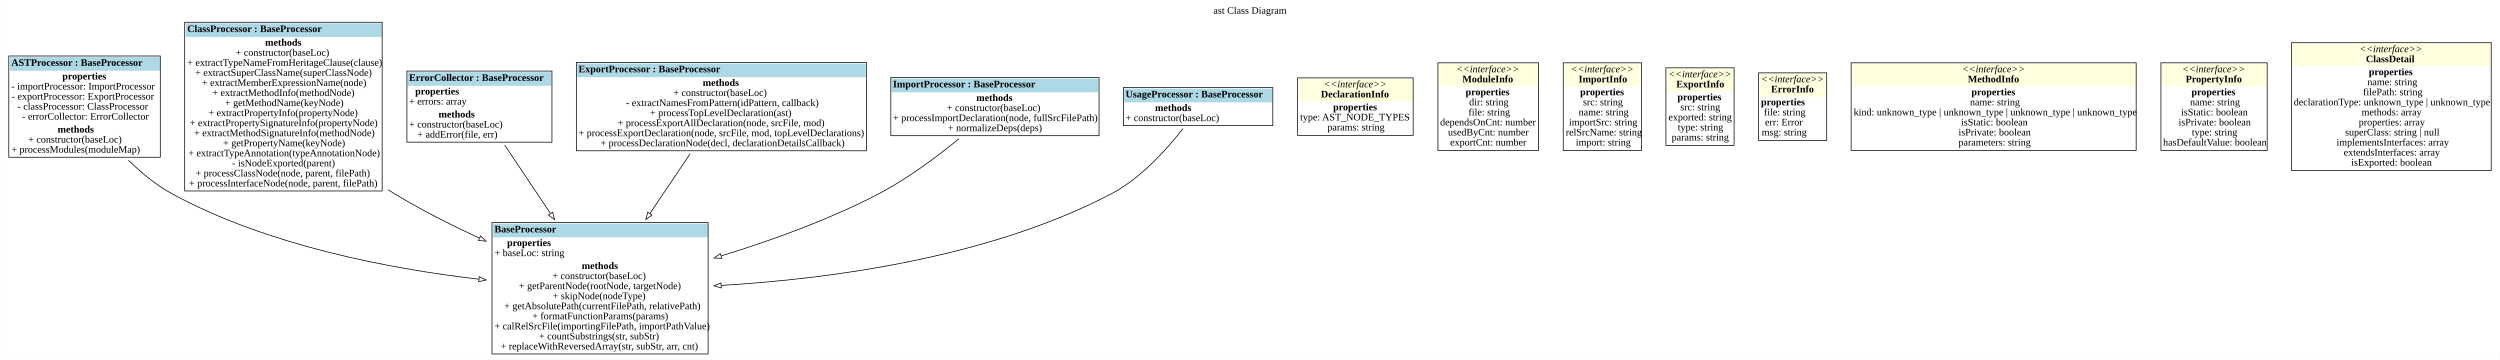
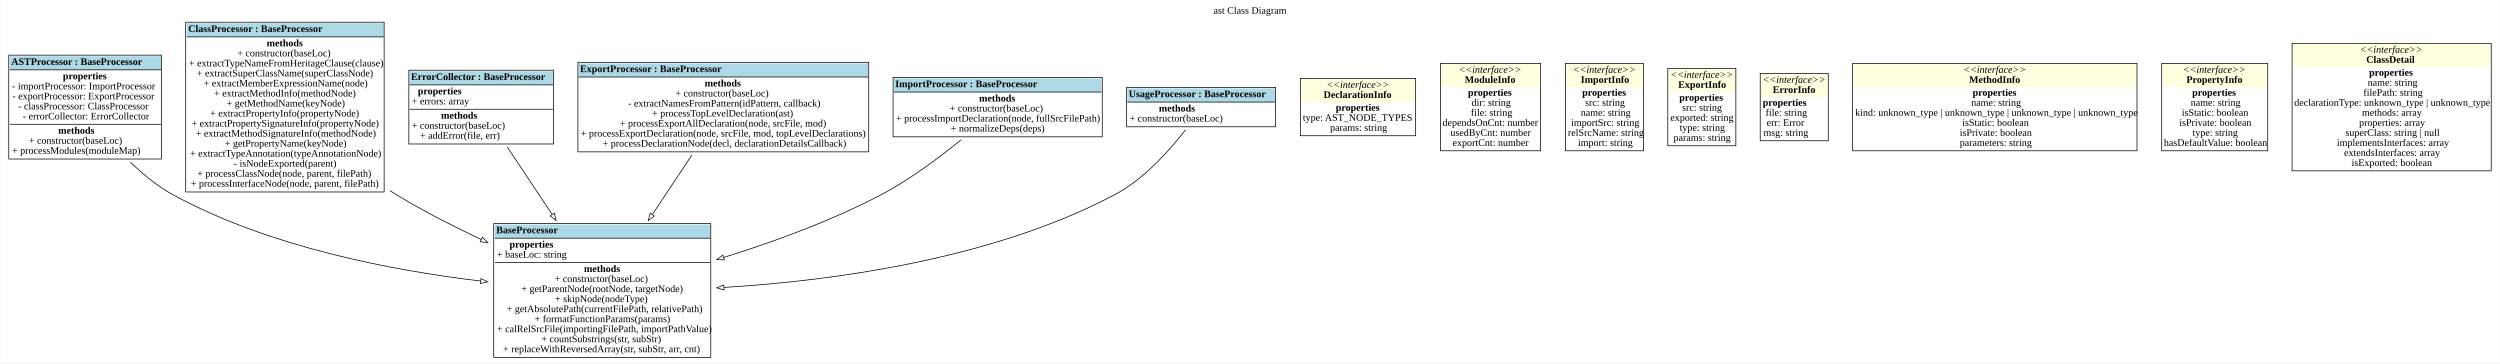
- <svg xmlns="http://www.w3.org/2000/svg" width="3482pt" height="501pt" viewBox="0.00 0.00 3481.50 501.00">
-   <g id="graph0" class="graph" transform="scale(1 1) rotate(0) translate(4 497)">
-     <polygon fill="white" stroke="transparent" points="-4,4 -4,-497 3477.5,-497 3477.5,4 -4,4" />
-     <text text-anchor="middle" x="1736.75" y="-477.8" font-family="Times New Roman,serif" font-size="14.00">ast Class Diagram</text>
+ <svg xmlns="http://www.w3.org/2000/svg" width="3490pt" height="507pt" viewBox="0.00 0.00 3489.50 507.00">
+   <g id="graph0" class="graph" transform="scale(1 1) rotate(0) translate(4 503)">
+     <polygon fill="white" stroke="transparent" points="-4,4 -4,-503 3485.5,-503 3485.5,4 -4,4" />
+     <text text-anchor="middle" x="1740.75" y="-483.8" font-family="Times New Roman,serif" font-size="14.00">ast Class Diagram</text>
    <g id="node1" class="node">
-       <polygon fill="lightblue" stroke="transparent" points="9.5,-398.5 9.5,-417.5 218.5,-417.5 218.5,-398.5 9.5,-398.5" />
-       <text text-anchor="start" x="11.5" y="-405.3" font-family="Times New Roman,serif" font-weight="bold" font-size="14.00">ASTProcessor : BaseProcessor</text>
-       <text text-anchor="start" x="82.5" y="-386.3" font-family="Times New Roman,serif" font-weight="bold" font-size="14.00">properties</text>
-       <text text-anchor="start" x="11.5" y="-372.3" font-family="Times New Roman,serif" font-size="14.00">- importProcessor: ImportProcessor</text>
-       <text text-anchor="start" x="12" y="-358.3" font-family="Times New Roman,serif" font-size="14.00">- exportProcessor: ExportProcessor</text>
-       <text text-anchor="start" x="20" y="-344.3" font-family="Times New Roman,serif" font-size="14.00">- classProcessor: ClassProcessor</text>
-       <text text-anchor="start" x="26.5" y="-330.3" font-family="Times New Roman,serif" font-size="14.00">- errorCollector: ErrorCollector</text>
-       <text text-anchor="start" x="76" y="-312.3" font-family="Times New Roman,serif" font-weight="bold" font-size="14.00">methods</text>
-       <text text-anchor="start" x="35" y="-298.3" font-family="Times New Roman,serif" font-size="14.00">+ constructor(baseLoc)</text>
-       <text text-anchor="start" x="11.5" y="-284.3" font-family="Times New Roman,serif" font-size="14.00">+ processModules(moduleMap)</text>
-       <polygon fill="none" stroke="black" points="8,-278 8,-419 219,-419 219,-278 8,-278" />
+       <polygon fill="lightblue" stroke="transparent" points="9.5,-405.5 9.5,-424.5 220.5,-424.5 220.5,-405.5 9.5,-405.5" />
+       <text text-anchor="start" x="11.5" y="-412.3" font-family="Times New Roman,serif" font-weight="bold" font-size="14.00">ASTProcessor : BaseProcessor</text>
+       <polyline fill="none" stroke="black" points="220.5,-405.5 9.5,-405.5 " />
+       <text text-anchor="start" x="83.5" y="-392.3" font-family="Times New Roman,serif" font-weight="bold" font-size="14.00">properties</text>
+       <text text-anchor="start" x="12.5" y="-378.3" font-family="Times New Roman,serif" font-size="14.00">- importProcessor: ImportProcessor</text>
+       <text text-anchor="start" x="13" y="-364.3" font-family="Times New Roman,serif" font-size="14.00">- exportProcessor: ExportProcessor</text>
+       <text text-anchor="start" x="21" y="-350.3" font-family="Times New Roman,serif" font-size="14.00">- classProcessor: ClassProcessor</text>
+       <text text-anchor="start" x="27.5" y="-336.3" font-family="Times New Roman,serif" font-size="14.00">- errorCollector: ErrorCollector</text>
+       <polyline fill="none" stroke="black" points="220.5,-329.5 9.5,-329.5 " />
+       <text text-anchor="start" x="77" y="-316.3" font-family="Times New Roman,serif" font-weight="bold" font-size="14.00">methods</text>
+       <text text-anchor="start" x="36" y="-302.3" font-family="Times New Roman,serif" font-size="14.00">+ constructor(baseLoc)</text>
+       <text text-anchor="start" x="12.5" y="-288.3" font-family="Times New Roman,serif" font-size="14.00">+ processModules(moduleMap)</text>
+       <polygon fill="none" stroke="black" points="8,-281 8,-426 221,-426 221,-281 8,-281" />
    </g>
    <g id="node2" class="node">
-       <polygon fill="lightblue" stroke="transparent" points="682.5,-166.5 682.5,-185.5 981.5,-185.5 981.5,-166.5 682.5,-166.5" />
-       <text text-anchor="start" x="684.5" y="-173.3" font-family="Times New Roman,serif" font-weight="bold" font-size="14.00">BaseProcessor</text>
-       <text text-anchor="start" x="702" y="-154.3" font-family="Times New Roman,serif" font-weight="bold" font-size="14.00">properties</text>
-       <text text-anchor="start" x="684.5" y="-140.3" font-family="Times New Roman,serif" font-size="14.00">+ baseLoc: string</text>
-       <text text-anchor="start" x="806" y="-122.3" font-family="Times New Roman,serif" font-weight="bold" font-size="14.00">methods</text>
-       <text text-anchor="start" x="765" y="-108.3" font-family="Times New Roman,serif" font-size="14.00">+ constructor(baseLoc)</text>
-       <text text-anchor="start" x="718.5" y="-94.3" font-family="Times New Roman,serif" font-size="14.00">+ getParentNode(rootNode, targetNode)</text>
-       <text text-anchor="start" x="765.5" y="-80.3" font-family="Times New Roman,serif" font-size="14.00">+ skipNode(nodeType)</text>
-       <text text-anchor="start" x="698" y="-66.3" font-family="Times New Roman,serif" font-size="14.00">+ getAbsolutePath(currentFilePath, relativePath)</text>
-       <text text-anchor="start" x="737" y="-52.3" font-family="Times New Roman,serif" font-size="14.00">+ formatFunctionParams(params)</text>
-       <text text-anchor="start" x="684.5" y="-38.3" font-family="Times New Roman,serif" font-size="14.00">+ calRelSrcFile(importingFilePath, importPathValue)</text>
-       <text text-anchor="start" x="746.5" y="-24.3" font-family="Times New Roman,serif" font-size="14.00">+ countSubstrings(str, subStr)</text>
-       <text text-anchor="start" x="693" y="-10.3" font-family="Times New Roman,serif" font-size="14.00">+ replaceWithReversedArray(str, subStr, arr, cnt)</text>
-       <polygon fill="none" stroke="black" points="681,-4 681,-187 982,-187 982,-4 681,-4" />
+       <polygon fill="lightblue" stroke="transparent" points="686.5,-170.5 686.5,-189.5 987.5,-189.5 987.5,-170.5 686.5,-170.5" />
+       <text text-anchor="start" x="688.5" y="-177.3" font-family="Times New Roman,serif" font-weight="bold" font-size="14.00">BaseProcessor</text>
+       <polyline fill="none" stroke="black" points="987.5,-170.5 686.5,-170.5 " />
+       <text text-anchor="start" x="707" y="-157.3" font-family="Times New Roman,serif" font-weight="bold" font-size="14.00">properties</text>
+       <text text-anchor="start" x="689.5" y="-143.3" font-family="Times New Roman,serif" font-size="14.00">+ baseLoc: string</text>
+       <polyline fill="none" stroke="black" points="987.5,-136.5 686.5,-136.5 " />
+       <text text-anchor="start" x="811" y="-123.3" font-family="Times New Roman,serif" font-weight="bold" font-size="14.00">methods</text>
+       <text text-anchor="start" x="770" y="-109.3" font-family="Times New Roman,serif" font-size="14.00">+ constructor(baseLoc)</text>
+       <text text-anchor="start" x="723.5" y="-95.3" font-family="Times New Roman,serif" font-size="14.00">+ getParentNode(rootNode, targetNode)</text>
+       <text text-anchor="start" x="770.5" y="-81.3" font-family="Times New Roman,serif" font-size="14.00">+ skipNode(nodeType)</text>
+       <text text-anchor="start" x="703" y="-67.3" font-family="Times New Roman,serif" font-size="14.00">+ getAbsolutePath(currentFilePath, relativePath)</text>
+       <text text-anchor="start" x="742" y="-53.3" font-family="Times New Roman,serif" font-size="14.00">+ formatFunctionParams(params)</text>
+       <text text-anchor="start" x="689.5" y="-39.3" font-family="Times New Roman,serif" font-size="14.00">+ calRelSrcFile(importingFilePath, importPathValue)</text>
+       <text text-anchor="start" x="751.5" y="-25.3" font-family="Times New Roman,serif" font-size="14.00">+ countSubstrings(str, subStr)</text>
+       <text text-anchor="start" x="698" y="-11.3" font-family="Times New Roman,serif" font-size="14.00">+ replaceWithReversedArray(str, subStr, arr, cnt)</text>
+       <polygon fill="none" stroke="black" points="685,-4 685,-191 988,-191 988,-4 685,-4" />
    </g>
    <g id="edge1" class="edge">
-       <path fill="none" stroke="black" d="M174.63,-273.88C192.59,-256.21 213.39,-239 235.5,-227 368.39,-154.85 538.41,-122.59 662.82,-108.16" />
-       <polygon fill="none" stroke="black" points="663.29,-111.63 672.83,-107.03 662.5,-104.68 663.29,-111.63" />
+       <path fill="none" stroke="black" d="M177.76,-276.72C195.49,-259.46 215.88,-242.77 237.5,-231 370.93,-158.37 541.63,-125.54 666.64,-110.71" />
+       <polygon fill="none" stroke="black" points="667.17,-114.17 676.7,-109.54 666.36,-107.22 667.17,-114.17" />
    </g>
    <g id="node3" class="node">
-       <polygon fill="lightblue" stroke="transparent" points="254.5,-445.5 254.5,-464.5 527.5,-464.5 527.5,-445.5 254.5,-445.5" />
-       <text text-anchor="start" x="256.5" y="-452.3" font-family="Times New Roman,serif" font-weight="bold" font-size="14.00">ClassProcessor : BaseProcessor</text>
-       <text text-anchor="start" x="365" y="-433.3" font-family="Times New Roman,serif" font-weight="bold" font-size="14.00">methods</text>
-       <text text-anchor="start" x="324" y="-419.3" font-family="Times New Roman,serif" font-size="14.00">+ constructor(baseLoc)</text>
-       <text text-anchor="start" x="256.5" y="-405.3" font-family="Times New Roman,serif" font-size="14.00">+ extractTypeNameFromHeritageClause(clause)</text>
-       <text text-anchor="start" x="267.5" y="-391.3" font-family="Times New Roman,serif" font-size="14.00">+ extractSuperClassName(superClassNode)</text>
-       <text text-anchor="start" x="277" y="-377.3" font-family="Times New Roman,serif" font-size="14.00">+ extractMemberExpressionName(node)</text>
-       <text text-anchor="start" x="291.5" y="-363.3" font-family="Times New Roman,serif" font-size="14.00">+ extractMethodInfo(methodNode)</text>
-       <text text-anchor="start" x="309" y="-349.3" font-family="Times New Roman,serif" font-size="14.00">+ getMethodName(keyNode)</text>
-       <text text-anchor="start" x="286" y="-335.3" font-family="Times New Roman,serif" font-size="14.00">+ extractPropertyInfo(propertyNode)</text>
-       <text text-anchor="start" x="260" y="-321.3" font-family="Times New Roman,serif" font-size="14.00">+ extractPropertySignatureInfo(propertyNode)</text>
-       <text text-anchor="start" x="266" y="-307.3" font-family="Times New Roman,serif" font-size="14.00">+ extractMethodSignatureInfo(methodNode)</text>
-       <text text-anchor="start" x="306.5" y="-293.3" font-family="Times New Roman,serif" font-size="14.00">+ getPropertyName(keyNode)</text>
-       <text text-anchor="start" x="258" y="-279.3" font-family="Times New Roman,serif" font-size="14.00">+ extractTypeAnnotation(typeAnnotationNode)</text>
-       <text text-anchor="start" x="319" y="-265.3" font-family="Times New Roman,serif" font-size="14.00">- isNodeExported(parent)</text>
-       <text text-anchor="start" x="268" y="-251.3" font-family="Times New Roman,serif" font-size="14.00">+ processClassNode(node, parent, filePath)</text>
-       <text text-anchor="start" x="259" y="-237.3" font-family="Times New Roman,serif" font-size="14.00">+ processInterfaceNode(node, parent, filePath)</text>
-       <polygon fill="none" stroke="black" points="253,-231 253,-466 528,-466 528,-231 253,-231" />
+       <polygon fill="lightblue" stroke="transparent" points="256.5,-451.5 256.5,-470.5 531.5,-470.5 531.5,-451.5 256.5,-451.5" />
+       <text text-anchor="start" x="258.5" y="-458.3" font-family="Times New Roman,serif" font-weight="bold" font-size="14.00">ClassProcessor : BaseProcessor</text>
+       <polyline fill="none" stroke="black" points="531.5,-451.5 256.5,-451.5 " />
+       <text text-anchor="start" x="368" y="-438.3" font-family="Times New Roman,serif" font-weight="bold" font-size="14.00">methods</text>
+       <text text-anchor="start" x="327" y="-424.3" font-family="Times New Roman,serif" font-size="14.00">+ constructor(baseLoc)</text>
+       <text text-anchor="start" x="259.5" y="-410.3" font-family="Times New Roman,serif" font-size="14.00">+ extractTypeNameFromHeritageClause(clause)</text>
+       <text text-anchor="start" x="270.5" y="-396.3" font-family="Times New Roman,serif" font-size="14.00">+ extractSuperClassName(superClassNode)</text>
+       <text text-anchor="start" x="280" y="-382.3" font-family="Times New Roman,serif" font-size="14.00">+ extractMemberExpressionName(node)</text>
+       <text text-anchor="start" x="294.5" y="-368.3" font-family="Times New Roman,serif" font-size="14.00">+ extractMethodInfo(methodNode)</text>
+       <text text-anchor="start" x="312" y="-354.3" font-family="Times New Roman,serif" font-size="14.00">+ getMethodName(keyNode)</text>
+       <text text-anchor="start" x="289" y="-340.3" font-family="Times New Roman,serif" font-size="14.00">+ extractPropertyInfo(propertyNode)</text>
+       <text text-anchor="start" x="263" y="-326.3" font-family="Times New Roman,serif" font-size="14.00">+ extractPropertySignatureInfo(propertyNode)</text>
+       <text text-anchor="start" x="269" y="-312.3" font-family="Times New Roman,serif" font-size="14.00">+ extractMethodSignatureInfo(methodNode)</text>
+       <text text-anchor="start" x="309.5" y="-298.3" font-family="Times New Roman,serif" font-size="14.00">+ getPropertyName(keyNode)</text>
+       <text text-anchor="start" x="261" y="-284.3" font-family="Times New Roman,serif" font-size="14.00">+ extractTypeAnnotation(typeAnnotationNode)</text>
+       <text text-anchor="start" x="322" y="-270.3" font-family="Times New Roman,serif" font-size="14.00">- isNodeExported(parent)</text>
+       <text text-anchor="start" x="271" y="-256.3" font-family="Times New Roman,serif" font-size="14.00">+ processClassNode(node, parent, filePath)</text>
+       <text text-anchor="start" x="262" y="-242.3" font-family="Times New Roman,serif" font-size="14.00">+ processInterfaceNode(node, parent, filePath)</text>
+       <polygon fill="none" stroke="black" points="255,-235 255,-472 532,-472 532,-235 255,-235" />
    </g>
    <g id="edge2" class="edge">
-       <path fill="none" stroke="black" d="M536.29,-232.71C539.37,-230.76 542.44,-228.85 545.5,-227 582.42,-204.64 623.83,-183.64 663.43,-165.3" />
-       <polygon fill="none" stroke="black" points="665.02,-168.42 672.64,-161.06 662.09,-162.06 665.02,-168.42" />
+       <path fill="none" stroke="black" d="M540.24,-236.77C543.33,-234.8 546.42,-232.88 549.5,-231 586.46,-208.49 627.88,-187.27 667.51,-168.69" />
+       <polygon fill="none" stroke="black" points="669.15,-171.79 676.74,-164.39 666.19,-165.44 669.15,-171.79" />
    </g>
    <g id="node4" class="node">
-       <polygon fill="lightblue" stroke="transparent" points="563.5,-377.5 563.5,-396.5 763.5,-396.5 763.5,-377.5 563.5,-377.5" />
-       <text text-anchor="start" x="565.5" y="-384.3" font-family="Times New Roman,serif" font-weight="bold" font-size="14.00">ErrorCollector : BaseProcessor</text>
-       <text text-anchor="start" x="574" y="-365.3" font-family="Times New Roman,serif" font-weight="bold" font-size="14.00">properties</text>
-       <text text-anchor="start" x="565.5" y="-351.3" font-family="Times New Roman,serif" font-size="14.00">+ errors: array</text>
-       <text text-anchor="start" x="606.5" y="-333.3" font-family="Times New Roman,serif" font-weight="bold" font-size="14.00">methods</text>
-       <text text-anchor="start" x="565.5" y="-319.3" font-family="Times New Roman,serif" font-size="14.00">+ constructor(baseLoc)</text>
-       <text text-anchor="start" x="577" y="-305.3" font-family="Times New Roman,serif" font-size="14.00">+ addError(file, err)</text>
-       <polygon fill="none" stroke="black" points="562.5,-299 562.5,-398 764.5,-398 764.5,-299 562.5,-299" />
+       <polygon fill="lightblue" stroke="transparent" points="567.5,-384.5 567.5,-403.5 767.5,-403.5 767.5,-384.5 567.5,-384.5" />
+       <text text-anchor="start" x="569.5" y="-391.3" font-family="Times New Roman,serif" font-weight="bold" font-size="14.00">ErrorCollector : BaseProcessor</text>
+       <polyline fill="none" stroke="black" points="767.5,-384.5 567.5,-384.5 " />
+       <text text-anchor="start" x="579" y="-371.3" font-family="Times New Roman,serif" font-weight="bold" font-size="14.00">properties</text>
+       <text text-anchor="start" x="570.5" y="-357.3" font-family="Times New Roman,serif" font-size="14.00">+ errors: array</text>
+       <polyline fill="none" stroke="black" points="767.5,-350.5 567.5,-350.5 " />
+       <text text-anchor="start" x="611.5" y="-337.3" font-family="Times New Roman,serif" font-weight="bold" font-size="14.00">methods</text>
+       <text text-anchor="start" x="570.5" y="-323.3" font-family="Times New Roman,serif" font-size="14.00">+ constructor(baseLoc)</text>
+       <text text-anchor="start" x="582" y="-309.3" font-family="Times New Roman,serif" font-size="14.00">+ addError(file, err)</text>
+       <polygon fill="none" stroke="black" points="566.5,-302 566.5,-405 768.5,-405 768.5,-302 566.5,-302" />
    </g>
    <g id="edge3" class="edge">
-       <path fill="none" stroke="black" d="M698.72,-294.88C717.18,-267.3 740.45,-232.54 762.33,-199.84" />
-       <polygon fill="none" stroke="black" points="765.51,-201.39 768.16,-191.13 759.69,-197.5 765.51,-201.39" />
+       <path fill="none" stroke="black" d="M703.96,-297.7C722.22,-270.25 744.96,-236.07 766.43,-203.82" />
+       <polygon fill="none" stroke="black" points="769.52,-205.49 772.15,-195.22 763.69,-201.61 769.52,-205.49" />
    </g>
    <g id="node5" class="node">
-       <polygon fill="lightyellow" stroke="transparent" points="1804.5,-355.5 1804.5,-387.5 1963.5,-387.5 1963.5,-355.5 1804.5,-355.5" />
-       <text text-anchor="start" x="1839.5" y="-375.3" font-family="Times New Roman,serif" font-style="italic" font-size="14.00">&lt;&lt;interface&gt;&gt;</text>
-       <text text-anchor="start" x="1835.5" y="-361.3" font-family="Times New Roman,serif" font-weight="bold" font-size="14.00">DeclarationInfo</text>
-       <text text-anchor="start" x="1852.5" y="-343.3" font-family="Times New Roman,serif" font-weight="bold" font-size="14.00">properties</text>
-       <text text-anchor="start" x="1806.5" y="-329.3" font-family="Times New Roman,serif" font-size="14.00">type: AST_NODE_TYPES</text>
-       <text text-anchor="start" x="1844.5" y="-315.3" font-family="Times New Roman,serif" font-size="14.00">params: string</text>
-       <polygon fill="none" stroke="black" points="1803,-308.5 1803,-388.5 1964,-388.5 1964,-308.5 1803,-308.5" />
+       <polygon fill="lightyellow" stroke="transparent" points="1812.5,-360.5 1812.5,-392.5 1971.5,-392.5 1971.5,-360.5 1812.5,-360.5" />
+       <text text-anchor="start" x="1847.5" y="-380.3" font-family="Times New Roman,serif" font-style="italic" font-size="14.00">&lt;&lt;interface&gt;&gt;</text>
+       <text text-anchor="start" x="1843.5" y="-366.3" font-family="Times New Roman,serif" font-weight="bold" font-size="14.00">DeclarationInfo</text>
+       <text text-anchor="start" x="1860.5" y="-348.3" font-family="Times New Roman,serif" font-weight="bold" font-size="14.00">properties</text>
+       <text text-anchor="start" x="1814.5" y="-334.3" font-family="Times New Roman,serif" font-size="14.00">type: AST_NODE_TYPES</text>
+       <text text-anchor="start" x="1852.5" y="-320.3" font-family="Times New Roman,serif" font-size="14.00">params: string</text>
+       <polygon fill="none" stroke="black" points="1811,-313.5 1811,-393.5 1972,-393.5 1972,-313.5 1811,-313.5" />
    </g>
    <g id="node6" class="node">
-       <polygon fill="lightblue" stroke="transparent" points="799.5,-389.5 799.5,-408.5 1201.5,-408.5 1201.5,-389.5 799.5,-389.5" />
-       <text text-anchor="start" x="801.5" y="-396.3" font-family="Times New Roman,serif" font-weight="bold" font-size="14.00">ExportProcessor : BaseProcessor</text>
-       <text text-anchor="start" x="974.5" y="-377.3" font-family="Times New Roman,serif" font-weight="bold" font-size="14.00">methods</text>
-       <text text-anchor="start" x="933.5" y="-363.3" font-family="Times New Roman,serif" font-size="14.00">+ constructor(baseLoc)</text>
-       <text text-anchor="start" x="867.5" y="-349.3" font-family="Times New Roman,serif" font-size="14.00">- extractNamesFromPattern(idPattern, callback)</text>
-       <text text-anchor="start" x="901" y="-335.3" font-family="Times New Roman,serif" font-size="14.00">+ processTopLevelDeclaration(ast)</text>
-       <text text-anchor="start" x="856" y="-321.3" font-family="Times New Roman,serif" font-size="14.00">+ processExportAllDeclaration(node, srcFile, mod)</text>
-       <text text-anchor="start" x="801.5" y="-307.3" font-family="Times New Roman,serif" font-size="14.00">+ processExportDeclaration(node, srcFile, mod, topLevelDeclarations)</text>
-       <text text-anchor="start" x="832" y="-293.3" font-family="Times New Roman,serif" font-size="14.00">+ processDeclarationNode(decl, declarationDetailsCallback)</text>
-       <polygon fill="none" stroke="black" points="798.5,-287 798.5,-410 1202.5,-410 1202.5,-287 798.5,-287" />
+       <polygon fill="lightblue" stroke="transparent" points="803.5,-395.5 803.5,-414.5 1207.5,-414.5 1207.5,-395.5 803.5,-395.5" />
+       <text text-anchor="start" x="805.5" y="-402.3" font-family="Times New Roman,serif" font-weight="bold" font-size="14.00">ExportProcessor : BaseProcessor</text>
+       <polyline fill="none" stroke="black" points="1207.5,-395.5 803.5,-395.5 " />
+       <text text-anchor="start" x="979.5" y="-382.3" font-family="Times New Roman,serif" font-weight="bold" font-size="14.00">methods</text>
+       <text text-anchor="start" x="938.5" y="-368.3" font-family="Times New Roman,serif" font-size="14.00">+ constructor(baseLoc)</text>
+       <text text-anchor="start" x="872.5" y="-354.3" font-family="Times New Roman,serif" font-size="14.00">- extractNamesFromPattern(idPattern, callback)</text>
+       <text text-anchor="start" x="906" y="-340.3" font-family="Times New Roman,serif" font-size="14.00">+ processTopLevelDeclaration(ast)</text>
+       <text text-anchor="start" x="861" y="-326.3" font-family="Times New Roman,serif" font-size="14.00">+ processExportAllDeclaration(node, srcFile, mod)</text>
+       <text text-anchor="start" x="806.5" y="-312.3" font-family="Times New Roman,serif" font-size="14.00">+ processExportDeclaration(node, srcFile, mod, topLevelDeclarations)</text>
+       <text text-anchor="start" x="837" y="-298.3" font-family="Times New Roman,serif" font-size="14.00">+ processDeclarationNode(decl, declarationDetailsCallback)</text>
+       <polygon fill="none" stroke="black" points="802.5,-291 802.5,-416 1208.5,-416 1208.5,-291 802.5,-291" />
    </g>
    <g id="edge4" class="edge">
-       <path fill="none" stroke="black" d="M956.98,-282.86C939.89,-257.48 919.85,-227.71 900.86,-199.51" />
-       <polygon fill="none" stroke="black" points="903.76,-197.55 895.27,-191.21 897.95,-201.46 903.76,-197.55" />
+       <path fill="none" stroke="black" d="M961.76,-286.76C944.92,-261.45 925.24,-231.87 906.53,-203.76" />
+       <polygon fill="none" stroke="black" points="909.22,-201.47 900.76,-195.09 903.39,-205.35 909.22,-201.47" />
    </g>
    <g id="node7" class="node">
-       <polygon fill="lightblue" stroke="transparent" points="1237.5,-368.5 1237.5,-387.5 1525.5,-387.5 1525.5,-368.5 1237.5,-368.5" />
-       <text text-anchor="start" x="1239.5" y="-375.3" font-family="Times New Roman,serif" font-weight="bold" font-size="14.00">ImportProcessor : BaseProcessor</text>
-       <text text-anchor="start" x="1355.5" y="-356.3" font-family="Times New Roman,serif" font-weight="bold" font-size="14.00">methods</text>
-       <text text-anchor="start" x="1314.5" y="-342.3" font-family="Times New Roman,serif" font-size="14.00">+ constructor(baseLoc)</text>
-       <text text-anchor="start" x="1239.5" y="-328.3" font-family="Times New Roman,serif" font-size="14.00">+ processImportDeclaration(node, fullSrcFilePath)</text>
-       <text text-anchor="start" x="1316" y="-314.3" font-family="Times New Roman,serif" font-size="14.00">+ normalizeDeps(deps)</text>
-       <polygon fill="none" stroke="black" points="1236.5,-308 1236.5,-389 1526.5,-389 1526.5,-308 1236.5,-308" />
+       <polygon fill="lightblue" stroke="transparent" points="1243.5,-374.5 1243.5,-393.5 1533.5,-393.5 1533.5,-374.5 1243.5,-374.5" />
+       <text text-anchor="start" x="1245.5" y="-381.3" font-family="Times New Roman,serif" font-weight="bold" font-size="14.00">ImportProcessor : BaseProcessor</text>
+       <polyline fill="none" stroke="black" points="1533.5,-374.5 1243.5,-374.5 " />
+       <text text-anchor="start" x="1362.5" y="-361.3" font-family="Times New Roman,serif" font-weight="bold" font-size="14.00">methods</text>
+       <text text-anchor="start" x="1321.5" y="-347.3" font-family="Times New Roman,serif" font-size="14.00">+ constructor(baseLoc)</text>
+       <text text-anchor="start" x="1246.5" y="-333.3" font-family="Times New Roman,serif" font-size="14.00">+ processImportDeclaration(node, fullSrcFilePath)</text>
+       <text text-anchor="start" x="1323" y="-319.3" font-family="Times New Roman,serif" font-size="14.00">+ normalizeDeps(deps)</text>
+       <polygon fill="none" stroke="black" points="1242.5,-312 1242.5,-395 1534.5,-395 1534.5,-312 1242.5,-312" />
    </g>
    <g id="edge5" class="edge">
-       <path fill="none" stroke="black" d="M1331.39,-303.72C1300.7,-278.63 1259.72,-248.04 1219.5,-227 1150.79,-191.05 1070.16,-162.04 1000.25,-140.58" />
-       <polygon fill="none" stroke="black" points="1001.05,-137.17 990.46,-137.6 999.01,-143.86 1001.05,-137.17" />
+       <path fill="none" stroke="black" d="M1337.34,-307.82C1306.55,-282.65 1265.64,-252.12 1225.5,-231 1156.76,-194.82 1076.12,-165.45 1006.15,-143.64" />
+       <polygon fill="none" stroke="black" points="1006.93,-140.22 996.35,-140.61 1004.87,-146.91 1006.93,-140.22" />
    </g>
    <g id="node8" class="node">
-       <polygon fill="lightyellow" stroke="transparent" points="1999.5,-376.5 1999.5,-408.5 2137.5,-408.5 2137.5,-376.5 1999.5,-376.5" />
-       <text text-anchor="start" x="2024" y="-396.3" font-family="Times New Roman,serif" font-style="italic" font-size="14.00">&lt;&lt;interface&gt;&gt;</text>
-       <text text-anchor="start" x="2032.5" y="-382.3" font-family="Times New Roman,serif" font-weight="bold" font-size="14.00">ModuleInfo</text>
-       <text text-anchor="start" x="2037" y="-364.3" font-family="Times New Roman,serif" font-weight="bold" font-size="14.00">properties</text>
-       <text text-anchor="start" x="2042" y="-350.3" font-family="Times New Roman,serif" font-size="14.00">dir: string</text>
-       <text text-anchor="start" x="2041" y="-336.3" font-family="Times New Roman,serif" font-size="14.00">file: string</text>
-       <text text-anchor="start" x="2001.5" y="-322.3" font-family="Times New Roman,serif" font-size="14.00">dependsOnCnt: number</text>
-       <text text-anchor="start" x="2012.5" y="-308.3" font-family="Times New Roman,serif" font-size="14.00">usedByCnt: number</text>
-       <text text-anchor="start" x="2015.5" y="-294.3" font-family="Times New Roman,serif" font-size="14.00">exportCnt: number</text>
-       <polygon fill="none" stroke="black" points="1998.5,-287.5 1998.5,-409.5 2138.5,-409.5 2138.5,-287.5 1998.5,-287.5" />
+       <polygon fill="lightyellow" stroke="transparent" points="2007.5,-381.5 2007.5,-413.5 2145.5,-413.5 2145.5,-381.5 2007.5,-381.5" />
+       <text text-anchor="start" x="2032" y="-401.3" font-family="Times New Roman,serif" font-style="italic" font-size="14.00">&lt;&lt;interface&gt;&gt;</text>
+       <text text-anchor="start" x="2040.5" y="-387.3" font-family="Times New Roman,serif" font-weight="bold" font-size="14.00">ModuleInfo</text>
+       <text text-anchor="start" x="2045" y="-369.3" font-family="Times New Roman,serif" font-weight="bold" font-size="14.00">properties</text>
+       <text text-anchor="start" x="2050" y="-355.3" font-family="Times New Roman,serif" font-size="14.00">dir: string</text>
+       <text text-anchor="start" x="2049" y="-341.3" font-family="Times New Roman,serif" font-size="14.00">file: string</text>
+       <text text-anchor="start" x="2009.5" y="-327.3" font-family="Times New Roman,serif" font-size="14.00">dependsOnCnt: number</text>
+       <text text-anchor="start" x="2020.5" y="-313.3" font-family="Times New Roman,serif" font-size="14.00">usedByCnt: number</text>
+       <text text-anchor="start" x="2023.5" y="-299.3" font-family="Times New Roman,serif" font-size="14.00">exportCnt: number</text>
+       <polygon fill="none" stroke="black" points="2006.5,-292.5 2006.5,-414.5 2146.5,-414.5 2146.5,-292.5 2006.5,-292.5" />
    </g>
    <g id="node9" class="node">
-       <polygon fill="lightyellow" stroke="transparent" points="2174.5,-376.5 2174.5,-408.5 2281.5,-408.5 2281.5,-376.5 2174.5,-376.5" />
-       <text text-anchor="start" x="2183.5" y="-396.3" font-family="Times New Roman,serif" font-style="italic" font-size="14.00">&lt;&lt;interface&gt;&gt;</text>
-       <text text-anchor="start" x="2194.5" y="-382.3" font-family="Times New Roman,serif" font-weight="bold" font-size="14.00">ImportInfo</text>
-       <text text-anchor="start" x="2196.5" y="-364.3" font-family="Times New Roman,serif" font-weight="bold" font-size="14.00">properties</text>
-       <text text-anchor="start" x="2200.5" y="-350.3" font-family="Times New Roman,serif" font-size="14.00">src: string</text>
-       <text text-anchor="start" x="2194.5" y="-336.3" font-family="Times New Roman,serif" font-size="14.00">name: string</text>
-       <text text-anchor="start" x="2181" y="-322.3" font-family="Times New Roman,serif" font-size="14.00">importSrc: string</text>
-       <text text-anchor="start" x="2176.5" y="-308.3" font-family="Times New Roman,serif" font-size="14.00">relSrcName: string</text>
-       <text text-anchor="start" x="2190.5" y="-294.3" font-family="Times New Roman,serif" font-size="14.00">import: string</text>
-       <polygon fill="none" stroke="black" points="2173,-287.5 2173,-409.5 2282,-409.5 2282,-287.5 2173,-287.5" />
+       <polygon fill="lightyellow" stroke="transparent" points="2182.5,-381.5 2182.5,-413.5 2289.5,-413.5 2289.5,-381.5 2182.5,-381.5" />
+       <text text-anchor="start" x="2191.5" y="-401.3" font-family="Times New Roman,serif" font-style="italic" font-size="14.00">&lt;&lt;interface&gt;&gt;</text>
+       <text text-anchor="start" x="2202.5" y="-387.3" font-family="Times New Roman,serif" font-weight="bold" font-size="14.00">ImportInfo</text>
+       <text text-anchor="start" x="2204.5" y="-369.3" font-family="Times New Roman,serif" font-weight="bold" font-size="14.00">properties</text>
+       <text text-anchor="start" x="2208.5" y="-355.3" font-family="Times New Roman,serif" font-size="14.00">src: string</text>
+       <text text-anchor="start" x="2202.5" y="-341.3" font-family="Times New Roman,serif" font-size="14.00">name: string</text>
+       <text text-anchor="start" x="2189" y="-327.3" font-family="Times New Roman,serif" font-size="14.00">importSrc: string</text>
+       <text text-anchor="start" x="2184.5" y="-313.3" font-family="Times New Roman,serif" font-size="14.00">relSrcName: string</text>
+       <text text-anchor="start" x="2198.5" y="-299.3" font-family="Times New Roman,serif" font-size="14.00">import: string</text>
+       <polygon fill="none" stroke="black" points="2181,-292.5 2181,-414.5 2290,-414.5 2290,-292.5 2181,-292.5" />
    </g>
    <g id="node10" class="node">
-       <polygon fill="lightyellow" stroke="transparent" points="2317.5,-369.5 2317.5,-401.5 2410.5,-401.5 2410.5,-369.5 2317.5,-369.5" />
-       <text text-anchor="start" x="2319.5" y="-389.3" font-family="Times New Roman,serif" font-style="italic" font-size="14.00">&lt;&lt;interface&gt;&gt;</text>
-       <text text-anchor="start" x="2330.5" y="-375.3" font-family="Times New Roman,serif" font-weight="bold" font-size="14.00">ExportInfo</text>
-       <text text-anchor="start" x="2332" y="-357.3" font-family="Times New Roman,serif" font-weight="bold" font-size="14.00">properties</text>
-       <text text-anchor="start" x="2336" y="-343.3" font-family="Times New Roman,serif" font-size="14.00">src: string</text>
-       <text text-anchor="start" x="2319.5" y="-329.3" font-family="Times New Roman,serif" font-size="14.00">exported: string</text>
-       <text text-anchor="start" x="2332.5" y="-315.3" font-family="Times New Roman,serif" font-size="14.00">type: string</text>
-       <text text-anchor="start" x="2324" y="-301.3" font-family="Times New Roman,serif" font-size="14.00">params: string</text>
-       <polygon fill="none" stroke="black" points="2316,-294.5 2316,-402.5 2411,-402.5 2411,-294.5 2316,-294.5" />
+       <polygon fill="lightyellow" stroke="transparent" points="2325.5,-374.5 2325.5,-406.5 2418.5,-406.5 2418.5,-374.5 2325.5,-374.5" />
+       <text text-anchor="start" x="2327.5" y="-394.3" font-family="Times New Roman,serif" font-style="italic" font-size="14.00">&lt;&lt;interface&gt;&gt;</text>
+       <text text-anchor="start" x="2338.5" y="-380.3" font-family="Times New Roman,serif" font-weight="bold" font-size="14.00">ExportInfo</text>
+       <text text-anchor="start" x="2340" y="-362.3" font-family="Times New Roman,serif" font-weight="bold" font-size="14.00">properties</text>
+       <text text-anchor="start" x="2344" y="-348.3" font-family="Times New Roman,serif" font-size="14.00">src: string</text>
+       <text text-anchor="start" x="2327.5" y="-334.3" font-family="Times New Roman,serif" font-size="14.00">exported: string</text>
+       <text text-anchor="start" x="2340.5" y="-320.3" font-family="Times New Roman,serif" font-size="14.00">type: string</text>
+       <text text-anchor="start" x="2332" y="-306.3" font-family="Times New Roman,serif" font-size="14.00">params: string</text>
+       <polygon fill="none" stroke="black" points="2324,-299.5 2324,-407.5 2419,-407.5 2419,-299.5 2324,-299.5" />
    </g>
    <g id="node11" class="node">
-       <polygon fill="lightyellow" stroke="transparent" points="2446.5,-362.5 2446.5,-394.5 2539.5,-394.5 2539.5,-362.5 2446.5,-362.5" />
-       <text text-anchor="start" x="2448.5" y="-382.3" font-family="Times New Roman,serif" font-style="italic" font-size="14.00">&lt;&lt;interface&gt;&gt;</text>
-       <text text-anchor="start" x="2462.5" y="-368.3" font-family="Times New Roman,serif" font-weight="bold" font-size="14.00">ErrorInfo</text>
-       <text text-anchor="start" x="2448.5" y="-350.3" font-family="Times New Roman,serif" font-weight="bold" font-size="14.00">properties</text>
-       <text text-anchor="start" x="2452.5" y="-336.3" font-family="Times New Roman,serif" font-size="14.00">file: string</text>
-       <text text-anchor="start" x="2454" y="-322.3" font-family="Times New Roman,serif" font-size="14.00">err: Error</text>
-       <text text-anchor="start" x="2449.5" y="-308.3" font-family="Times New Roman,serif" font-size="14.00">msg: string</text>
-       <polygon fill="none" stroke="black" points="2445,-301.5 2445,-395.5 2540,-395.5 2540,-301.5 2445,-301.5" />
+       <polygon fill="lightyellow" stroke="transparent" points="2454.5,-367.5 2454.5,-399.5 2547.5,-399.5 2547.5,-367.5 2454.5,-367.5" />
+       <text text-anchor="start" x="2456.5" y="-387.3" font-family="Times New Roman,serif" font-style="italic" font-size="14.00">&lt;&lt;interface&gt;&gt;</text>
+       <text text-anchor="start" x="2470.5" y="-373.3" font-family="Times New Roman,serif" font-weight="bold" font-size="14.00">ErrorInfo</text>
+       <text text-anchor="start" x="2456.5" y="-355.3" font-family="Times New Roman,serif" font-weight="bold" font-size="14.00">properties</text>
+       <text text-anchor="start" x="2460.5" y="-341.3" font-family="Times New Roman,serif" font-size="14.00">file: string</text>
+       <text text-anchor="start" x="2462" y="-327.3" font-family="Times New Roman,serif" font-size="14.00">err: Error</text>
+       <text text-anchor="start" x="2457.5" y="-313.3" font-family="Times New Roman,serif" font-size="14.00">msg: string</text>
+       <polygon fill="none" stroke="black" points="2453,-306.5 2453,-400.5 2548,-400.5 2548,-306.5 2453,-306.5" />
    </g>
    <g id="node12" class="node">
-       <polygon fill="lightyellow" stroke="transparent" points="2575.5,-376.5 2575.5,-408.5 2970.5,-408.5 2970.5,-376.5 2575.5,-376.5" />
-       <text text-anchor="start" x="2728.5" y="-396.3" font-family="Times New Roman,serif" font-style="italic" font-size="14.00">&lt;&lt;interface&gt;&gt;</text>
-       <text text-anchor="start" x="2736.5" y="-382.3" font-family="Times New Roman,serif" font-weight="bold" font-size="14.00">MethodInfo</text>
-       <text text-anchor="start" x="2741.5" y="-364.3" font-family="Times New Roman,serif" font-weight="bold" font-size="14.00">properties</text>
-       <text text-anchor="start" x="2739.5" y="-350.3" font-family="Times New Roman,serif" font-size="14.00">name: string</text>
-       <text text-anchor="start" x="2577.5" y="-336.3" font-family="Times New Roman,serif" font-size="14.00">kind: unknown_type | unknown_type | unknown_type | unknown_type</text>
-       <text text-anchor="start" x="2727" y="-322.3" font-family="Times New Roman,serif" font-size="14.00">isStatic: boolean</text>
-       <text text-anchor="start" x="2723.5" y="-308.3" font-family="Times New Roman,serif" font-size="14.00">isPrivate: boolean</text>
-       <text text-anchor="start" x="2723.5" y="-294.3" font-family="Times New Roman,serif" font-size="14.00">parameters: string</text>
-       <polygon fill="none" stroke="black" points="2574,-287.5 2574,-409.5 2971,-409.5 2971,-287.5 2574,-287.5" />
+       <polygon fill="lightyellow" stroke="transparent" points="2583.5,-381.5 2583.5,-413.5 2978.5,-413.5 2978.5,-381.5 2583.5,-381.5" />
+       <text text-anchor="start" x="2736.5" y="-401.3" font-family="Times New Roman,serif" font-style="italic" font-size="14.00">&lt;&lt;interface&gt;&gt;</text>
+       <text text-anchor="start" x="2744.5" y="-387.3" font-family="Times New Roman,serif" font-weight="bold" font-size="14.00">MethodInfo</text>
+       <text text-anchor="start" x="2749.5" y="-369.3" font-family="Times New Roman,serif" font-weight="bold" font-size="14.00">properties</text>
+       <text text-anchor="start" x="2747.5" y="-355.3" font-family="Times New Roman,serif" font-size="14.00">name: string</text>
+       <text text-anchor="start" x="2585.5" y="-341.3" font-family="Times New Roman,serif" font-size="14.00">kind: unknown_type | unknown_type | unknown_type | unknown_type</text>
+       <text text-anchor="start" x="2735" y="-327.3" font-family="Times New Roman,serif" font-size="14.00">isStatic: boolean</text>
+       <text text-anchor="start" x="2731.5" y="-313.3" font-family="Times New Roman,serif" font-size="14.00">isPrivate: boolean</text>
+       <text text-anchor="start" x="2731.5" y="-299.3" font-family="Times New Roman,serif" font-size="14.00">parameters: string</text>
+       <polygon fill="none" stroke="black" points="2582,-292.5 2582,-414.5 2979,-414.5 2979,-292.5 2582,-292.5" />
    </g>
    <g id="node13" class="node">
-       <polygon fill="lightyellow" stroke="transparent" points="3006.5,-376.5 3006.5,-408.5 3152.5,-408.5 3152.5,-376.5 3006.5,-376.5" />
-       <text text-anchor="start" x="3035" y="-396.3" font-family="Times New Roman,serif" font-style="italic" font-size="14.00">&lt;&lt;interface&gt;&gt;</text>
-       <text text-anchor="start" x="3040" y="-382.3" font-family="Times New Roman,serif" font-weight="bold" font-size="14.00">PropertyInfo</text>
-       <text text-anchor="start" x="3048" y="-364.3" font-family="Times New Roman,serif" font-weight="bold" font-size="14.00">properties</text>
-       <text text-anchor="start" x="3046" y="-350.3" font-family="Times New Roman,serif" font-size="14.00">name: string</text>
-       <text text-anchor="start" x="3033.5" y="-336.3" font-family="Times New Roman,serif" font-size="14.00">isStatic: boolean</text>
-       <text text-anchor="start" x="3030" y="-322.3" font-family="Times New Roman,serif" font-size="14.00">isPrivate: boolean</text>
-       <text text-anchor="start" x="3048.5" y="-308.3" font-family="Times New Roman,serif" font-size="14.00">type: string</text>
-       <text text-anchor="start" x="3008.5" y="-294.3" font-family="Times New Roman,serif" font-size="14.00">hasDefaultValue: boolean</text>
-       <polygon fill="none" stroke="black" points="3005.5,-287.5 3005.5,-409.5 3153.5,-409.5 3153.5,-287.5 3005.5,-287.5" />
+       <polygon fill="lightyellow" stroke="transparent" points="3014.5,-381.5 3014.5,-413.5 3160.5,-413.5 3160.5,-381.5 3014.5,-381.5" />
+       <text text-anchor="start" x="3043" y="-401.3" font-family="Times New Roman,serif" font-style="italic" font-size="14.00">&lt;&lt;interface&gt;&gt;</text>
+       <text text-anchor="start" x="3048" y="-387.3" font-family="Times New Roman,serif" font-weight="bold" font-size="14.00">PropertyInfo</text>
+       <text text-anchor="start" x="3056" y="-369.3" font-family="Times New Roman,serif" font-weight="bold" font-size="14.00">properties</text>
+       <text text-anchor="start" x="3054" y="-355.3" font-family="Times New Roman,serif" font-size="14.00">name: string</text>
+       <text text-anchor="start" x="3041.5" y="-341.3" font-family="Times New Roman,serif" font-size="14.00">isStatic: boolean</text>
+       <text text-anchor="start" x="3038" y="-327.3" font-family="Times New Roman,serif" font-size="14.00">isPrivate: boolean</text>
+       <text text-anchor="start" x="3056.5" y="-313.3" font-family="Times New Roman,serif" font-size="14.00">type: string</text>
+       <text text-anchor="start" x="3016.5" y="-299.3" font-family="Times New Roman,serif" font-size="14.00">hasDefaultValue: boolean</text>
+       <polygon fill="none" stroke="black" points="3013.5,-292.5 3013.5,-414.5 3161.5,-414.5 3161.5,-292.5 3013.5,-292.5" />
    </g>
    <g id="node14" class="node">
-       <polygon fill="lightyellow" stroke="transparent" points="3188.5,-404.5 3188.5,-436.5 3464.5,-436.5 3464.5,-404.5 3188.5,-404.5" />
-       <text text-anchor="start" x="3282" y="-424.3" font-family="Times New Roman,serif" font-style="italic" font-size="14.00">&lt;&lt;interface&gt;&gt;</text>
-       <text text-anchor="start" x="3291" y="-410.3" font-family="Times New Roman,serif" font-weight="bold" font-size="14.00">ClassDetail</text>
-       <text text-anchor="start" x="3295" y="-392.3" font-family="Times New Roman,serif" font-weight="bold" font-size="14.00">properties</text>
-       <text text-anchor="start" x="3293" y="-378.3" font-family="Times New Roman,serif" font-size="14.00">name: string</text>
-       <text text-anchor="start" x="3287" y="-364.3" font-family="Times New Roman,serif" font-size="14.00">filePath: string</text>
-       <text text-anchor="start" x="3190.5" y="-350.3" font-family="Times New Roman,serif" font-size="14.00">declarationType: unknown_type | unknown_type</text>
-       <text text-anchor="start" x="3285" y="-336.3" font-family="Times New Roman,serif" font-size="14.00">methods: array</text>
-       <text text-anchor="start" x="3281" y="-322.3" font-family="Times New Roman,serif" font-size="14.00">properties: array</text>
-       <text text-anchor="start" x="3262" y="-308.3" font-family="Times New Roman,serif" font-size="14.00">superClass: string | null</text>
-       <text text-anchor="start" x="3250" y="-294.3" font-family="Times New Roman,serif" font-size="14.00">implementsInterfaces: array</text>
-       <text text-anchor="start" x="3260" y="-280.3" font-family="Times New Roman,serif" font-size="14.00">extendsInterfaces: array</text>
-       <text text-anchor="start" x="3270.5" y="-266.3" font-family="Times New Roman,serif" font-size="14.00">isExported: boolean</text>
-       <polygon fill="none" stroke="black" points="3187.5,-259.5 3187.5,-437.5 3465.5,-437.5 3465.5,-259.5 3187.5,-259.5" />
+       <polygon fill="lightyellow" stroke="transparent" points="3196.5,-409.5 3196.5,-441.5 3472.5,-441.5 3472.5,-409.5 3196.5,-409.5" />
+       <text text-anchor="start" x="3290" y="-429.3" font-family="Times New Roman,serif" font-style="italic" font-size="14.00">&lt;&lt;interface&gt;&gt;</text>
+       <text text-anchor="start" x="3299" y="-415.3" font-family="Times New Roman,serif" font-weight="bold" font-size="14.00">ClassDetail</text>
+       <text text-anchor="start" x="3303" y="-397.3" font-family="Times New Roman,serif" font-weight="bold" font-size="14.00">properties</text>
+       <text text-anchor="start" x="3301" y="-383.3" font-family="Times New Roman,serif" font-size="14.00">name: string</text>
+       <text text-anchor="start" x="3295" y="-369.3" font-family="Times New Roman,serif" font-size="14.00">filePath: string</text>
+       <text text-anchor="start" x="3198.5" y="-355.3" font-family="Times New Roman,serif" font-size="14.00">declarationType: unknown_type | unknown_type</text>
+       <text text-anchor="start" x="3293" y="-341.3" font-family="Times New Roman,serif" font-size="14.00">methods: array</text>
+       <text text-anchor="start" x="3289" y="-327.3" font-family="Times New Roman,serif" font-size="14.00">properties: array</text>
+       <text text-anchor="start" x="3270" y="-313.3" font-family="Times New Roman,serif" font-size="14.00">superClass: string | null</text>
+       <text text-anchor="start" x="3258" y="-299.3" font-family="Times New Roman,serif" font-size="14.00">implementsInterfaces: array</text>
+       <text text-anchor="start" x="3268" y="-285.3" font-family="Times New Roman,serif" font-size="14.00">extendsInterfaces: array</text>
+       <text text-anchor="start" x="3278.5" y="-271.3" font-family="Times New Roman,serif" font-size="14.00">isExported: boolean</text>
+       <polygon fill="none" stroke="black" points="3195.5,-264.5 3195.5,-442.5 3473.5,-442.5 3473.5,-264.5 3195.5,-264.5" />
    </g>
    <g id="node15" class="node">
-       <polygon fill="lightblue" stroke="transparent" points="1561.5,-354.5 1561.5,-373.5 1767.5,-373.5 1767.5,-354.5 1561.5,-354.5" />
-       <text text-anchor="start" x="1563.5" y="-361.3" font-family="Times New Roman,serif" font-weight="bold" font-size="14.00">UsageProcessor : BaseProcessor</text>
-       <text text-anchor="start" x="1604.5" y="-342.3" font-family="Times New Roman,serif" font-weight="bold" font-size="14.00">methods</text>
-       <text text-anchor="start" x="1563.5" y="-328.3" font-family="Times New Roman,serif" font-size="14.00">+ constructor(baseLoc)</text>
-       <polygon fill="none" stroke="black" points="1560.5,-322 1560.5,-375 1768.5,-375 1768.5,-322 1560.5,-322" />
+       <polygon fill="lightblue" stroke="transparent" points="1569.5,-360.5 1569.5,-379.5 1775.5,-379.5 1775.5,-360.5 1569.5,-360.5" />
+       <text text-anchor="start" x="1571.5" y="-367.3" font-family="Times New Roman,serif" font-weight="bold" font-size="14.00">UsageProcessor : BaseProcessor</text>
+       <polyline fill="none" stroke="black" points="1775.5,-360.5 1569.5,-360.5 " />
+       <text text-anchor="start" x="1613.5" y="-347.3" font-family="Times New Roman,serif" font-weight="bold" font-size="14.00">methods</text>
+       <text text-anchor="start" x="1572.5" y="-333.3" font-family="Times New Roman,serif" font-size="14.00">+ constructor(baseLoc)</text>
+       <polygon fill="none" stroke="black" points="1568.5,-326 1568.5,-381 1776.5,-381 1776.5,-326 1568.5,-326" />
    </g>
    <g id="edge6" class="edge">
-       <path fill="none" stroke="black" d="M1643.33,-317.86C1621.59,-289.79 1585.13,-248.8 1543.5,-227 1372.63,-137.54 1150.74,-108.44 1000.41,-99.48" />
-       <polygon fill="none" stroke="black" points="1000.35,-95.97 990.16,-98.9 999.95,-102.96 1000.35,-95.97" />
+       <path fill="none" stroke="black" d="M1650.76,-321.82C1628.98,-293.56 1592.84,-252.8 1551.5,-231 1380.26,-140.68 1157.61,-111.03 1006.58,-101.76" />
+       <polygon fill="none" stroke="black" points="1006.48,-98.25 996.29,-101.16 1006.07,-105.24 1006.48,-98.25" />
    </g>
  </g>
</svg>
